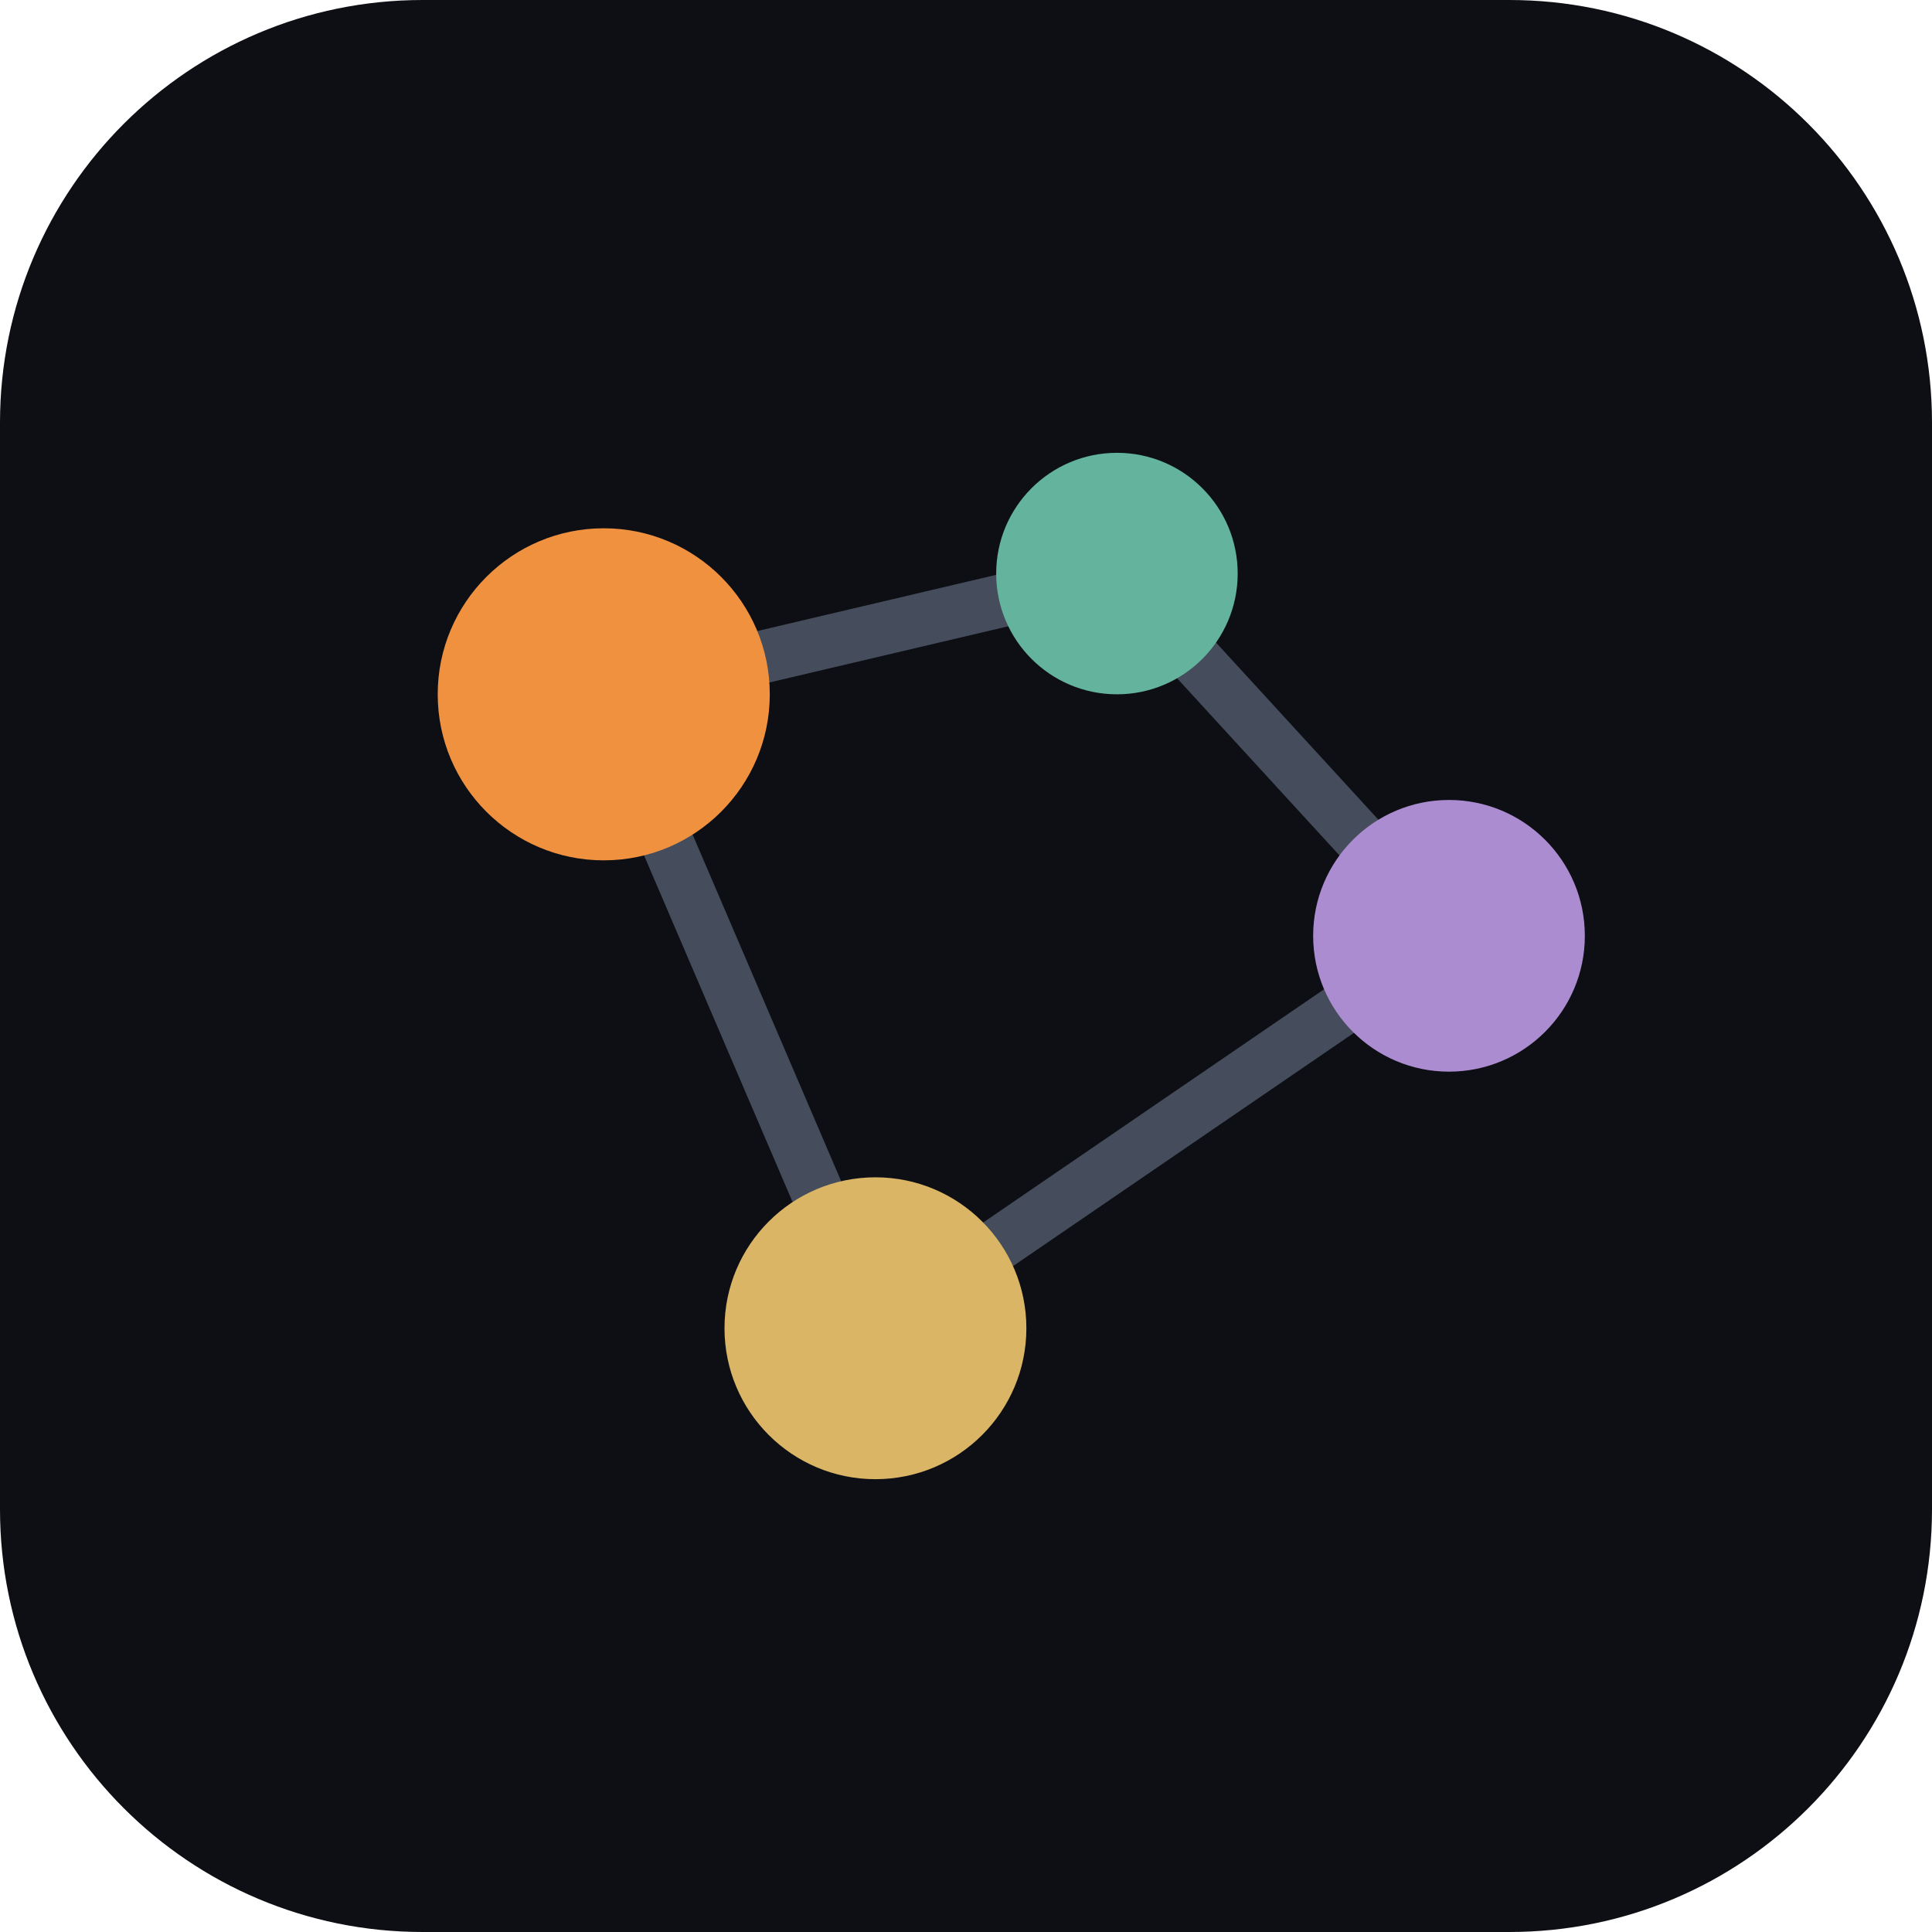
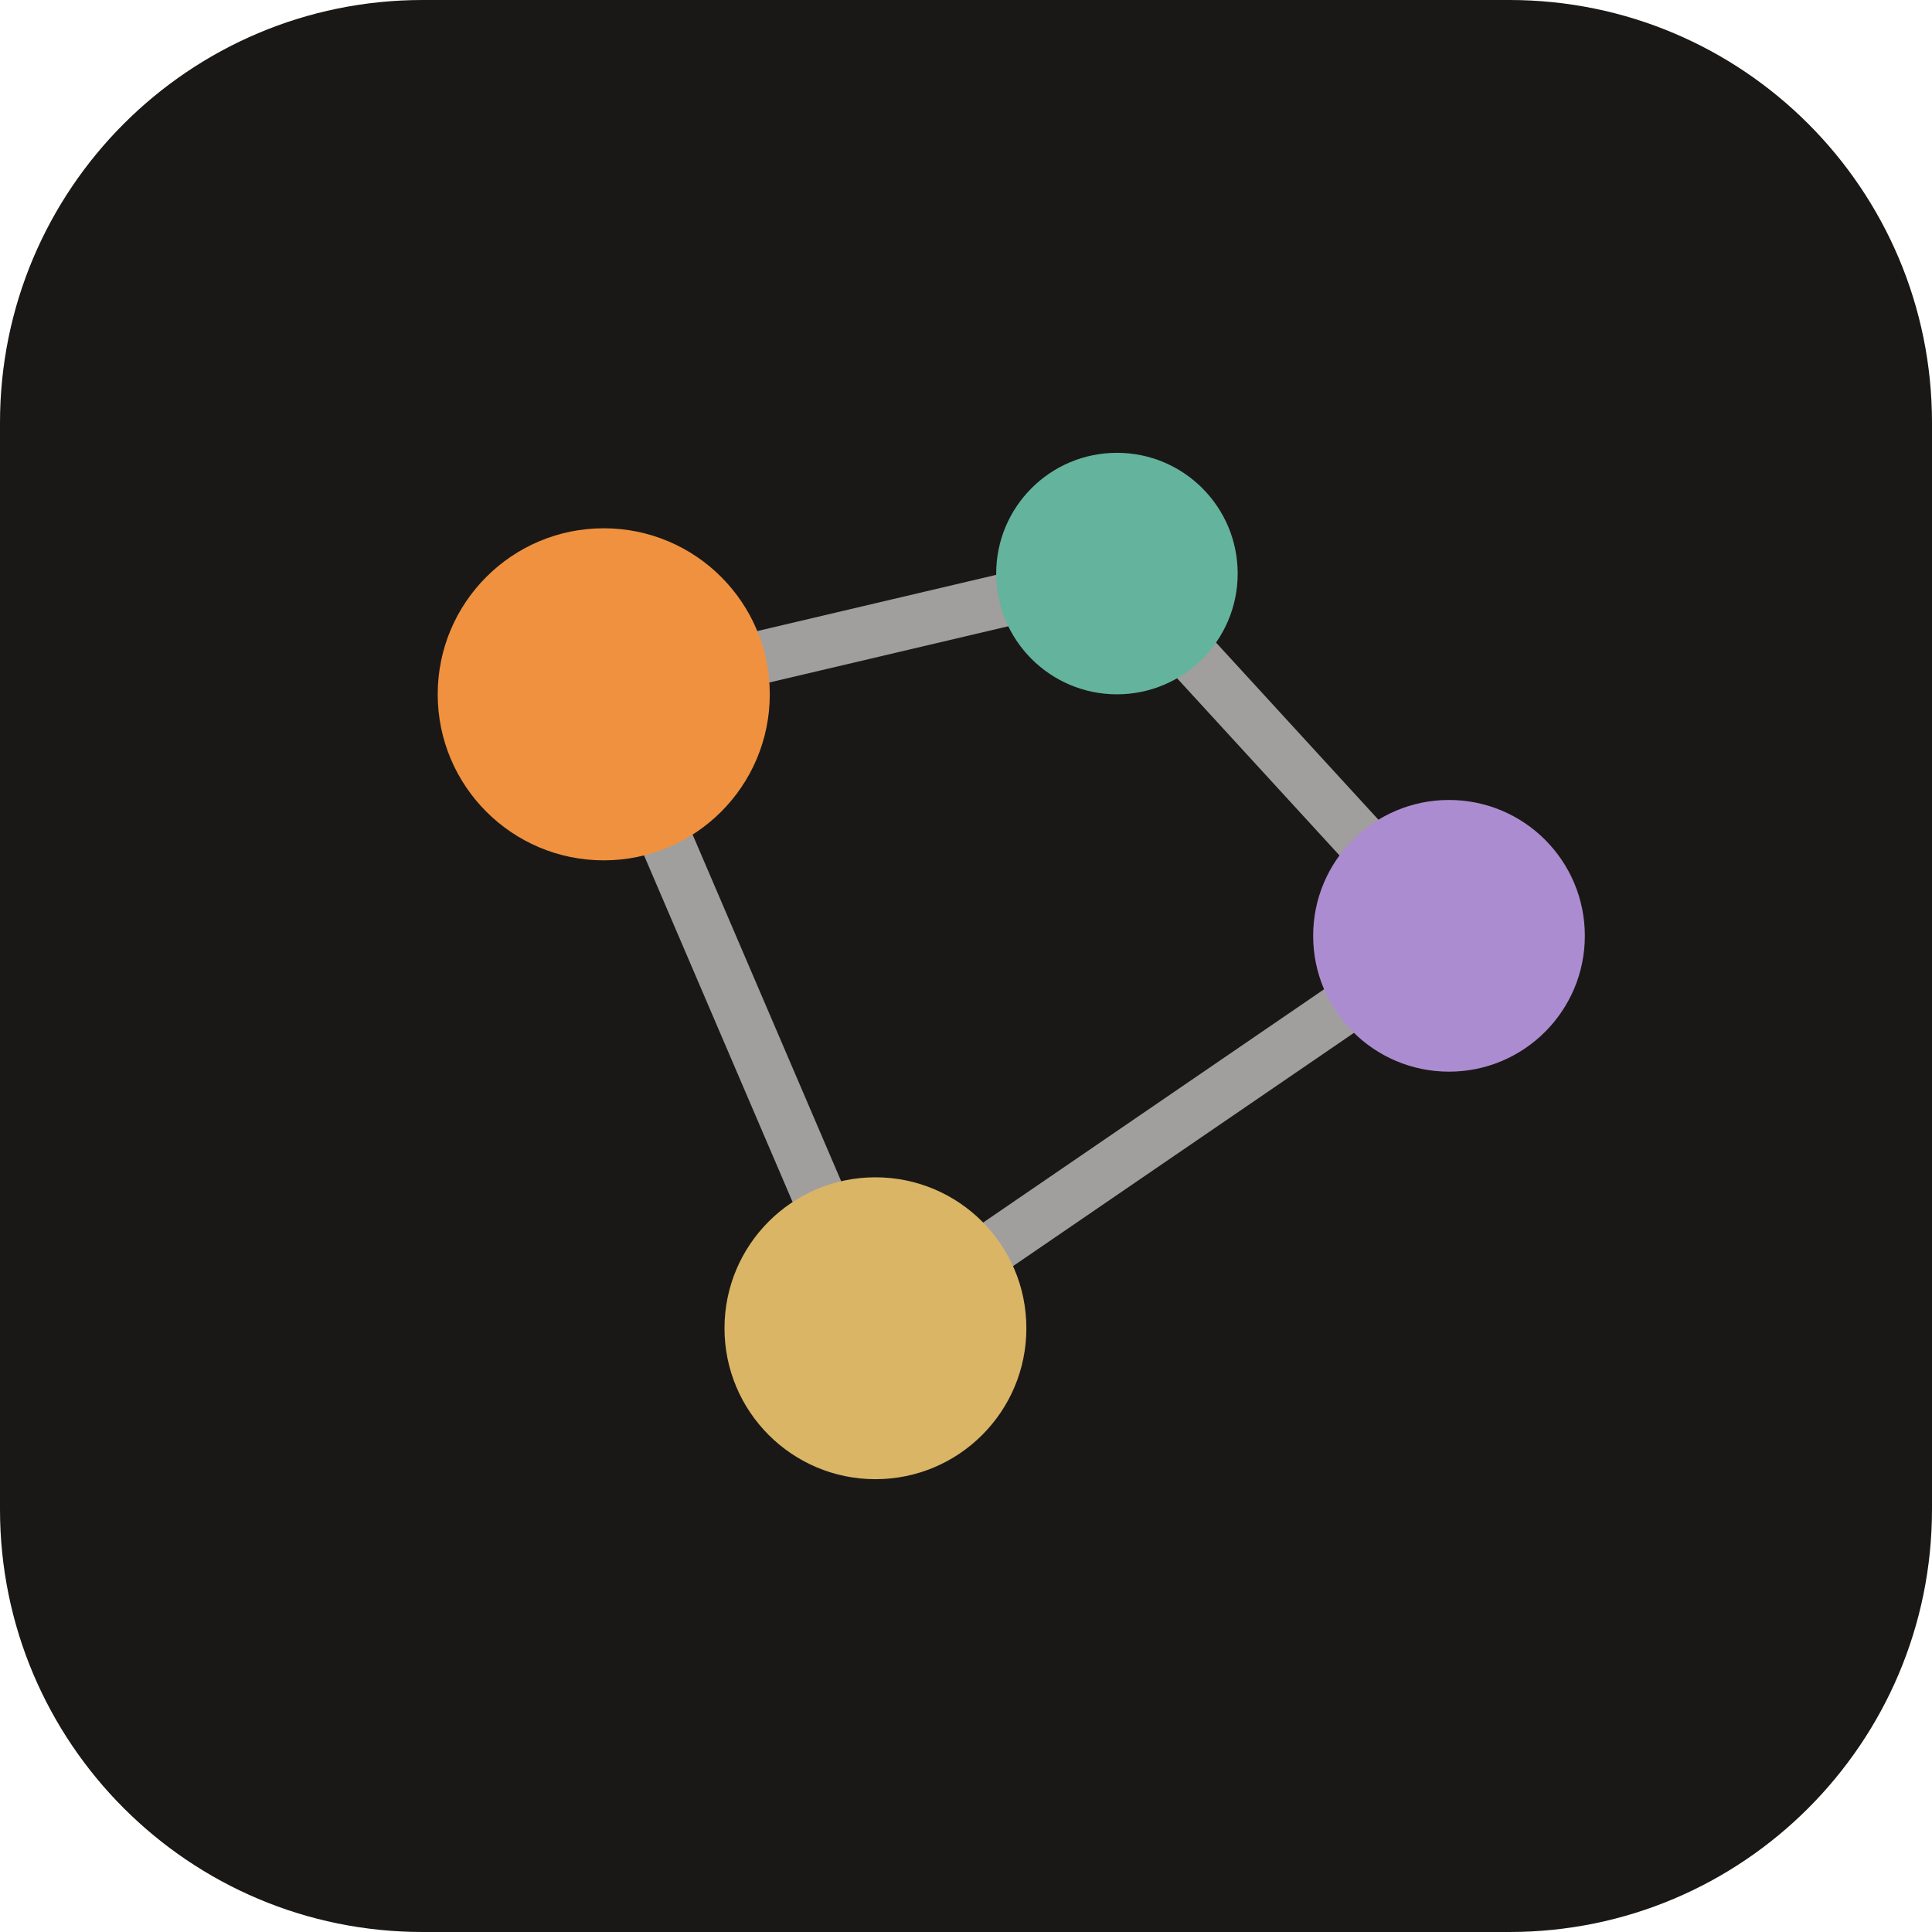
<svg xmlns="http://www.w3.org/2000/svg" viewBox="0 0 128 128">
-   <rect width="128" height="128" rx="28" fill="#0d0f14" />
-   <g stroke="#454d5c" stroke-width="3.5" fill="none">
+   <rect width="128" height="128" rx="28" fill="#1a1816" />
+   <g stroke="#a19e9e" stroke-width="3.5" fill="none">
    <path d="M40 46 74 38M74 38 96 62M40 46 58 88M58 88 96 62" />
  </g>
  <circle cx="40" cy="46" r="11" fill="#f0913f" />
  <circle cx="74" cy="38" r="8" fill="#63b39d" />
  <circle cx="96" cy="62" r="9" fill="#ac8cd0" />
  <circle cx="58" cy="88" r="10" fill="#d9b565" />
</svg>
